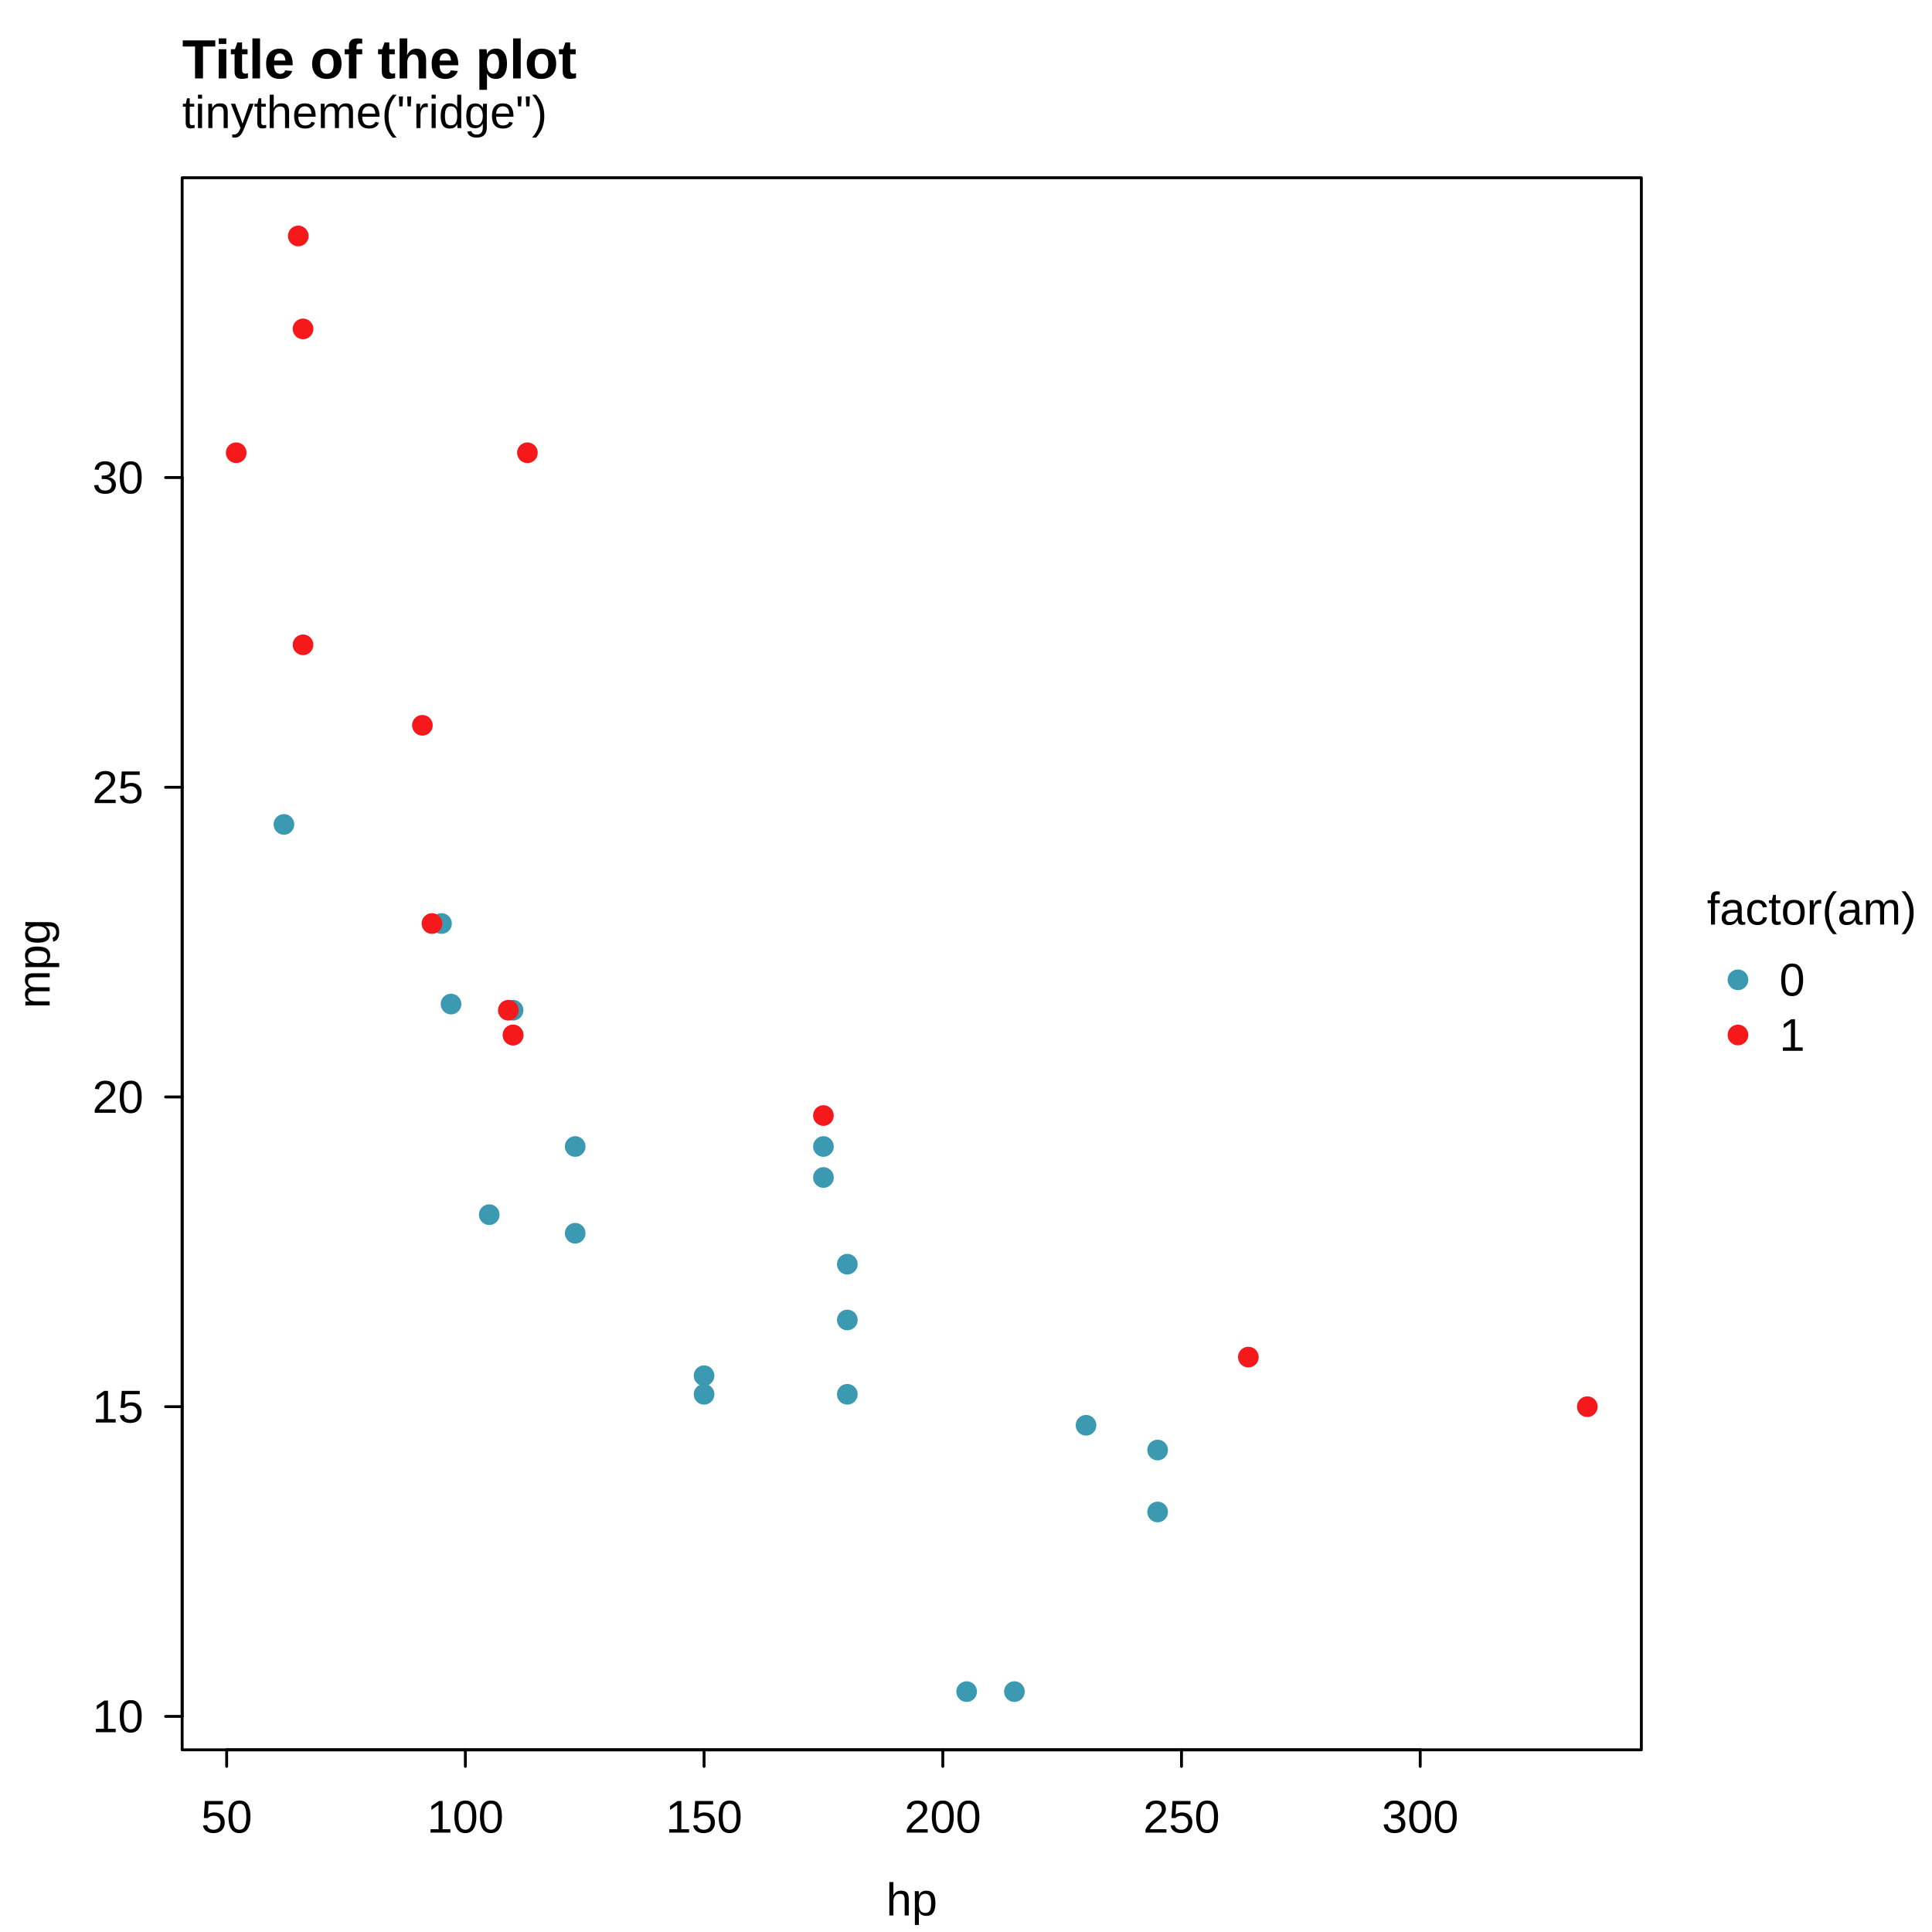
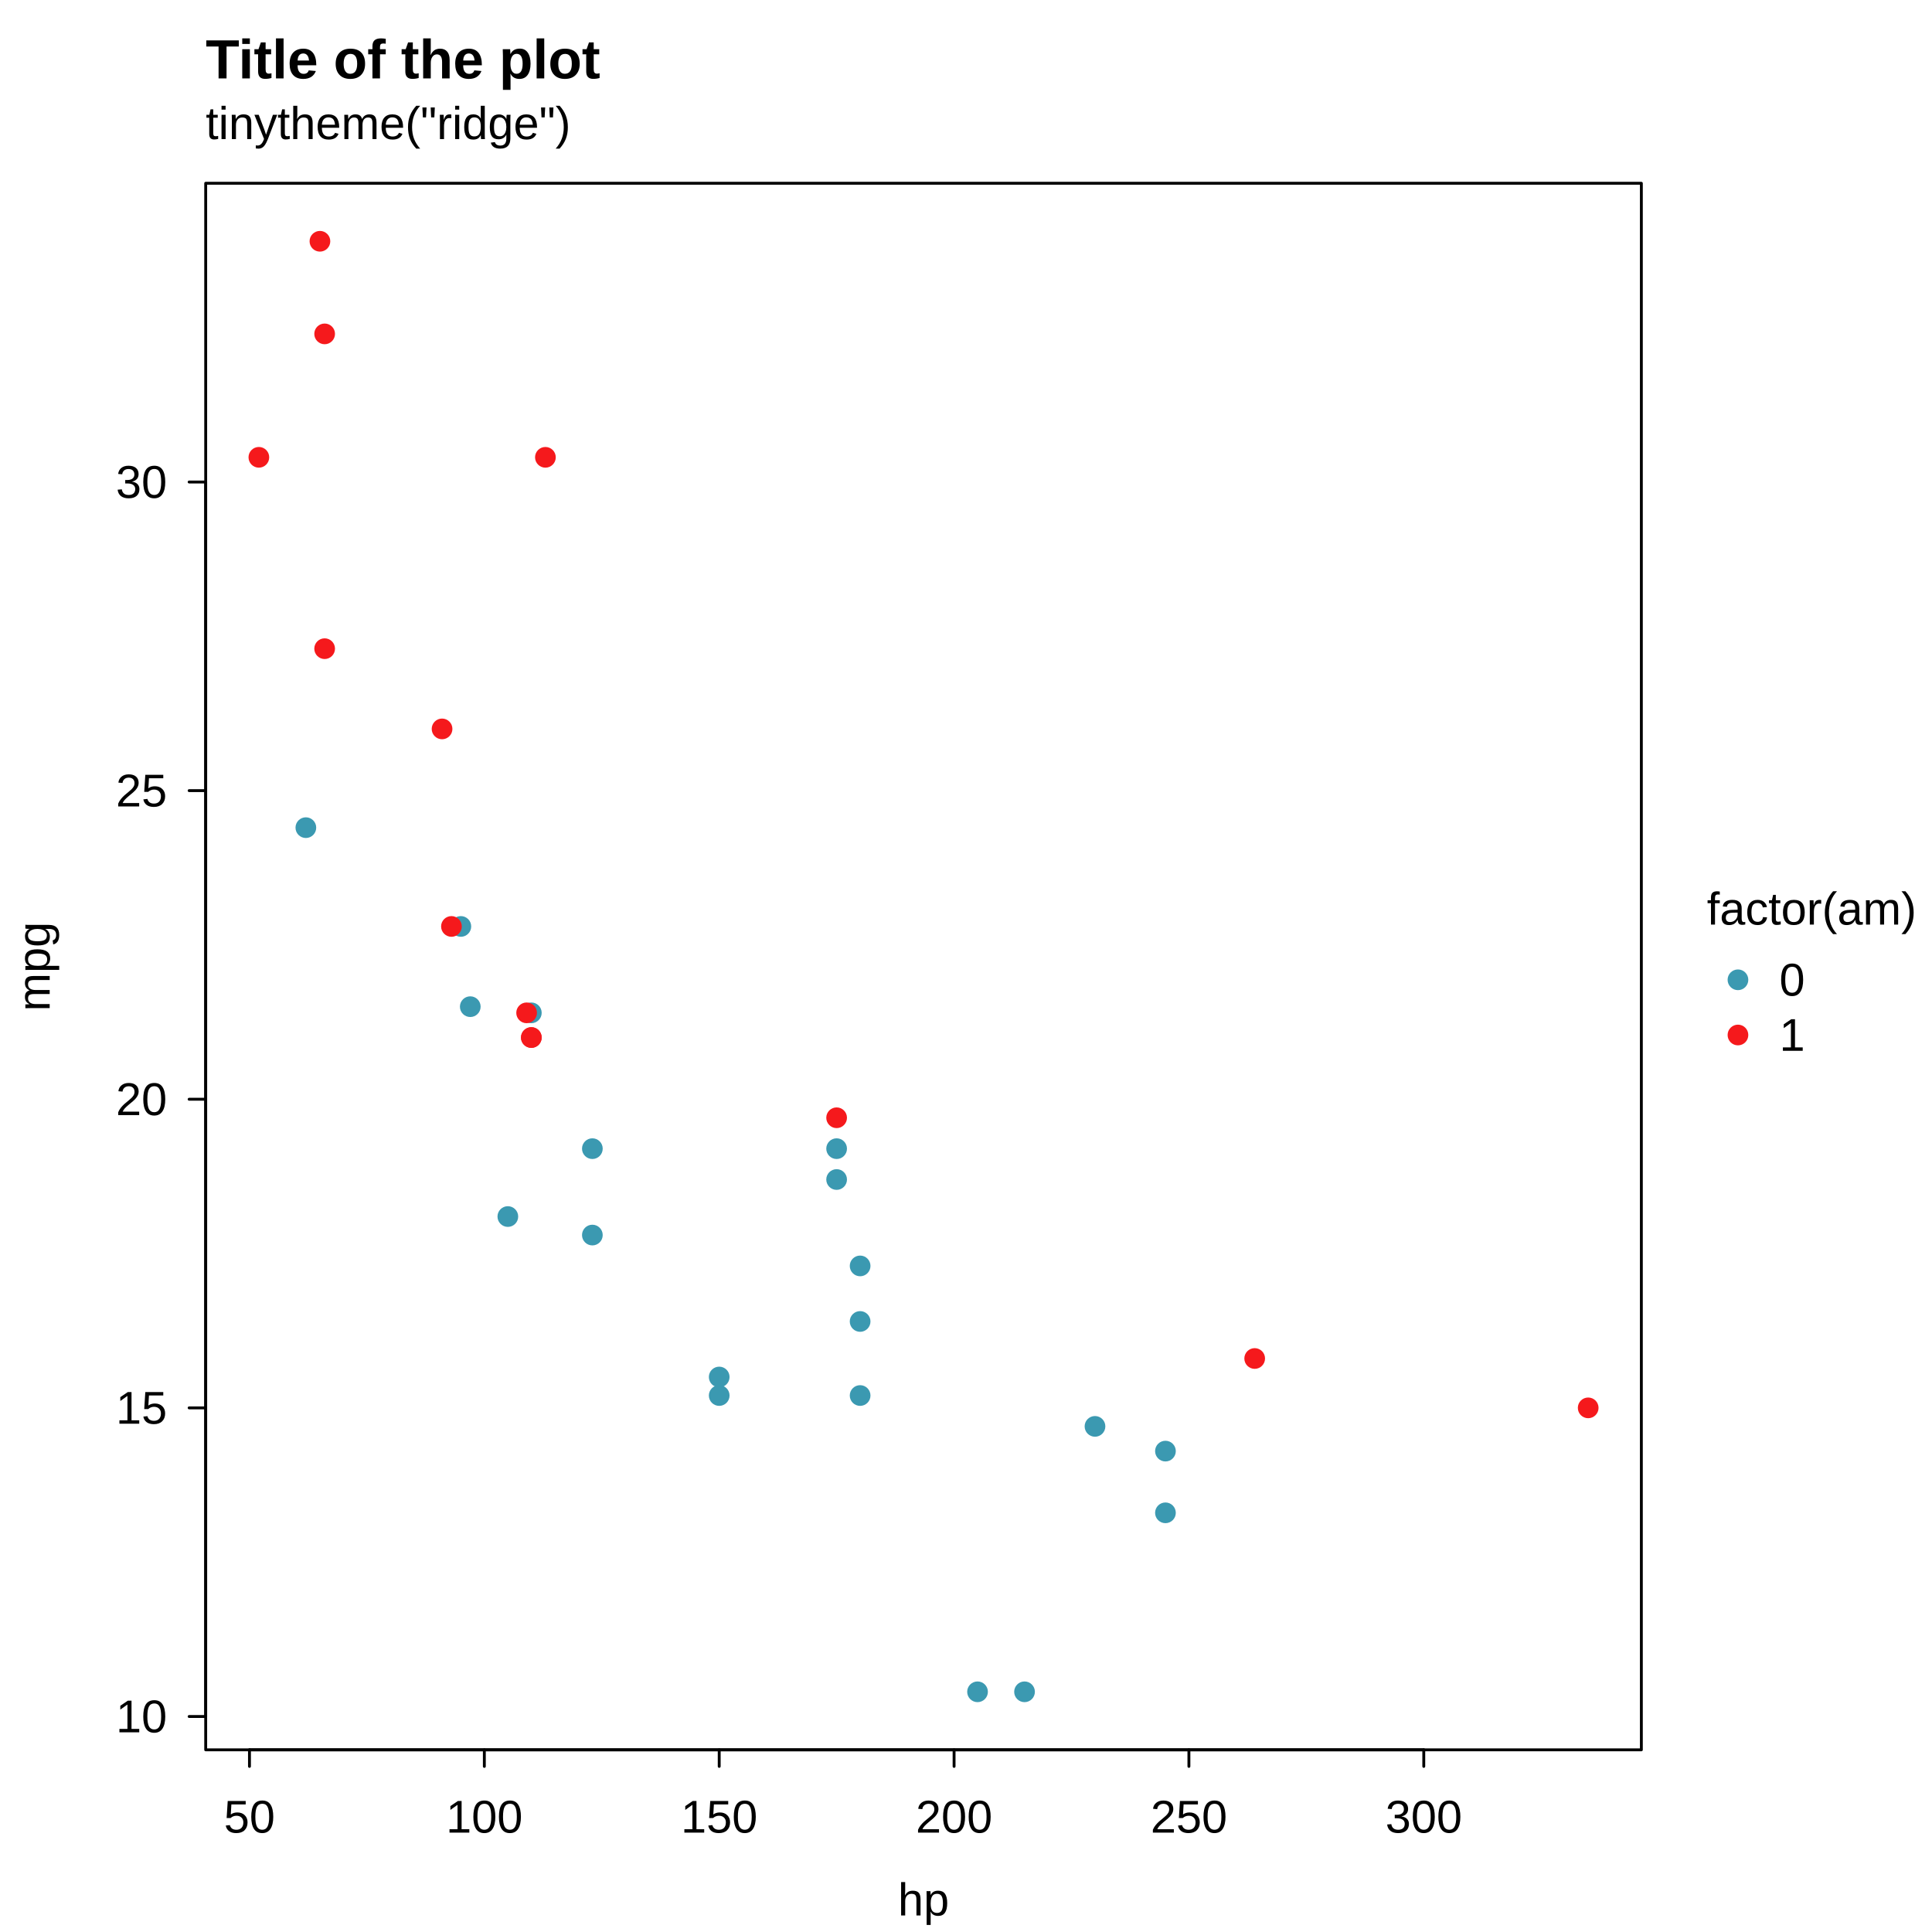
<svg xmlns="http://www.w3.org/2000/svg" width="504.00pt" height="504.00pt" viewBox="0 0 504.00 504.00">
  <g class="svglite">
    <defs>
      <style type="text/css">
    .svglite line, .svglite polyline, .svglite polygon, .svglite path, .svglite rect, .svglite circle {
      fill: none;
      stroke: #000000;
      stroke-linecap: round;
      stroke-linejoin: round;
      stroke-miterlimit: 10.00;
    }
    .svglite text {
      white-space: pre;
    }
    .svglite g.glyphgroup path {
      fill: inherit;
      stroke: none;
    }
  </style>
    </defs>
    <rect width="100%" height="100%" style="stroke: none; fill: #FFFFFF;" />
    <defs>
      <clipPath id="cpMC4wMHw1MDQuMDB8MC4wMHw1MDQuMDA=">
        <rect x="0.00" y="0.00" width="504.00" height="504.00" />
      </clipPath>
    </defs>
    <g clip-path="url(#cpMC4wMHw1MDQuMDB8MC4wMHw1MDQuMDA=)">
      <circle cx="453.38" cy="255.60" r="2.70" style="stroke-width: 0.75; stroke: none; fill: #3B99B1;" />
      <circle cx="453.38" cy="270.00" r="2.70" style="stroke-width: 0.75; stroke: none; fill: #F5191C;" />
      <text x="472.62" y="241.20" text-anchor="middle" style="font-size: 12.00px; font-family: &quot;Liberation Sans&quot;;" textLength="54.67px" lengthAdjust="spacingAndGlyphs">factor(am)</text>
      <text x="464.18" y="259.73" style="font-size: 12.00px; font-family: &quot;Liberation Sans&quot;;" textLength="6.67px" lengthAdjust="spacingAndGlyphs">0</text>
      <text x="464.18" y="274.13" style="font-size: 12.00px; font-family: &quot;Liberation Sans&quot;;" textLength="6.67px" lengthAdjust="spacingAndGlyphs">1</text>
-       <text x="47.52" y="33.41" style="font-size: 12.00px; font-family: &quot;Liberation Sans&quot;;" textLength="95.23px" lengthAdjust="spacingAndGlyphs">tinytheme("ridge")</text>
+       <text x="53.66" y="36.29" style="font-size: 12.00px; font-family: &quot;Liberation Sans&quot;;" textLength="95.23px" lengthAdjust="spacingAndGlyphs">tinytheme("ridge")</text>
    </g>
    <defs>
      <clipPath id="cpMC4wMHw0MjguMTh8MC4wMHw1MDQuMDA=">
        <rect x="0.00" y="0.00" width="428.18" height="504.00" />
      </clipPath>
    </defs>
    <g clip-path="url(#cpMC4wMHw0MjguMTh8MC4wMHw1MDQuMDA=)">
-       <text x="47.52" y="20.45" style="font-size: 14.40px; font-weight: bold; font-family: &quot;Liberation Sans&quot;;" textLength="102.91px" lengthAdjust="spacingAndGlyphs">Title of the plot</text>
-       <text x="237.85" y="499.68" text-anchor="middle" style="font-size: 12.00px; font-family: &quot;Liberation Sans&quot;;" textLength="13.34px" lengthAdjust="spacingAndGlyphs">hp</text>
-       <text transform="translate(12.96,251.42) rotate(-90)" text-anchor="middle" style="font-size: 12.00px; font-family: &quot;Liberation Sans&quot;;" textLength="23.34px" lengthAdjust="spacingAndGlyphs">mpg</text>
+       <text x="53.66" y="20.45" style="font-size: 14.40px; font-weight: bold; font-family: &quot;Liberation Sans&quot;;" textLength="102.91px" lengthAdjust="spacingAndGlyphs">Title of the plot</text>
+       <text x="240.92" y="499.68" text-anchor="middle" style="font-size: 12.00px; font-family: &quot;Liberation Sans&quot;;" textLength="13.34px" lengthAdjust="spacingAndGlyphs">hp</text>
+       <text transform="translate(12.96,252.14) rotate(-90)" text-anchor="middle" style="font-size: 12.00px; font-family: &quot;Liberation Sans&quot;;" textLength="23.34px" lengthAdjust="spacingAndGlyphs">mpg</text>
    </g>
    <g clip-path="url(#cpMC4wMHw1MDQuMDB8MC4wMHw1MDQuMDA=)">
-       <line x1="59.13" y1="456.48" x2="370.49" y2="456.48" style="stroke-width: 0.75;" />
-       <line x1="59.13" y1="456.48" x2="59.13" y2="460.80" style="stroke-width: 0.75;" />
-       <line x1="121.40" y1="456.48" x2="121.40" y2="460.80" style="stroke-width: 0.75;" />
-       <line x1="183.67" y1="456.48" x2="183.67" y2="460.80" style="stroke-width: 0.75;" />
-       <line x1="245.95" y1="456.48" x2="245.95" y2="460.80" style="stroke-width: 0.75;" />
-       <line x1="308.22" y1="456.48" x2="308.22" y2="460.80" style="stroke-width: 0.75;" />
-       <line x1="370.49" y1="456.48" x2="370.49" y2="460.80" style="stroke-width: 0.75;" />
-       <text x="59.13" y="478.08" text-anchor="middle" style="font-size: 12.00px; font-family: &quot;Liberation Sans&quot;;" textLength="13.34px" lengthAdjust="spacingAndGlyphs">50</text>
-       <text x="121.40" y="478.08" text-anchor="middle" style="font-size: 12.00px; font-family: &quot;Liberation Sans&quot;;" textLength="20.02px" lengthAdjust="spacingAndGlyphs">100</text>
-       <text x="183.67" y="478.08" text-anchor="middle" style="font-size: 12.00px; font-family: &quot;Liberation Sans&quot;;" textLength="20.02px" lengthAdjust="spacingAndGlyphs">150</text>
-       <text x="245.95" y="478.08" text-anchor="middle" style="font-size: 12.00px; font-family: &quot;Liberation Sans&quot;;" textLength="20.02px" lengthAdjust="spacingAndGlyphs">200</text>
-       <text x="308.22" y="478.08" text-anchor="middle" style="font-size: 12.00px; font-family: &quot;Liberation Sans&quot;;" textLength="20.02px" lengthAdjust="spacingAndGlyphs">250</text>
-       <text x="370.49" y="478.08" text-anchor="middle" style="font-size: 12.00px; font-family: &quot;Liberation Sans&quot;;" textLength="20.02px" lengthAdjust="spacingAndGlyphs">300</text>
-       <line x1="47.52" y1="447.75" x2="47.52" y2="124.58" style="stroke-width: 0.75;" />
-       <line x1="47.52" y1="447.75" x2="43.20" y2="447.75" style="stroke-width: 0.75;" />
-       <line x1="47.52" y1="366.96" x2="43.20" y2="366.96" style="stroke-width: 0.75;" />
-       <line x1="47.52" y1="286.17" x2="43.20" y2="286.17" style="stroke-width: 0.75;" />
-       <line x1="47.52" y1="205.37" x2="43.20" y2="205.37" style="stroke-width: 0.75;" />
-       <line x1="47.52" y1="124.58" x2="43.20" y2="124.58" style="stroke-width: 0.75;" />
-       <text x="37.44" y="451.88" text-anchor="end" style="font-size: 12.00px; font-family: &quot;Liberation Sans&quot;;" textLength="13.34px" lengthAdjust="spacingAndGlyphs">10</text>
-       <text x="37.44" y="371.09" text-anchor="end" style="font-size: 12.00px; font-family: &quot;Liberation Sans&quot;;" textLength="13.34px" lengthAdjust="spacingAndGlyphs">15</text>
-       <text x="37.44" y="290.29" text-anchor="end" style="font-size: 12.00px; font-family: &quot;Liberation Sans&quot;;" textLength="13.34px" lengthAdjust="spacingAndGlyphs">20</text>
-       <text x="37.44" y="209.50" text-anchor="end" style="font-size: 12.00px; font-family: &quot;Liberation Sans&quot;;" textLength="13.34px" lengthAdjust="spacingAndGlyphs">25</text>
-       <text x="37.44" y="128.71" text-anchor="end" style="font-size: 12.00px; font-family: &quot;Liberation Sans&quot;;" textLength="13.34px" lengthAdjust="spacingAndGlyphs">30</text>
-       <polygon points="47.52,456.48 428.18,456.48 428.18,46.37 47.52,46.37 " style="stroke-width: 0.75;" />
+       <line x1="65.08" y1="456.48" x2="371.42" y2="456.48" style="stroke-width: 0.75;" />
+       <line x1="65.08" y1="456.48" x2="65.08" y2="460.80" style="stroke-width: 0.75;" />
+       <line x1="126.35" y1="456.48" x2="126.35" y2="460.80" style="stroke-width: 0.75;" />
+       <line x1="187.62" y1="456.48" x2="187.62" y2="460.80" style="stroke-width: 0.75;" />
+       <line x1="248.89" y1="456.48" x2="248.89" y2="460.80" style="stroke-width: 0.75;" />
+       <line x1="310.15" y1="456.48" x2="310.15" y2="460.80" style="stroke-width: 0.75;" />
+       <line x1="371.42" y1="456.48" x2="371.42" y2="460.80" style="stroke-width: 0.75;" />
+       <text x="65.08" y="478.08" text-anchor="middle" style="font-size: 12.00px; font-family: &quot;Liberation Sans&quot;;" textLength="13.34px" lengthAdjust="spacingAndGlyphs">50</text>
+       <text x="126.35" y="478.08" text-anchor="middle" style="font-size: 12.00px; font-family: &quot;Liberation Sans&quot;;" textLength="20.02px" lengthAdjust="spacingAndGlyphs">100</text>
+       <text x="187.62" y="478.08" text-anchor="middle" style="font-size: 12.00px; font-family: &quot;Liberation Sans&quot;;" textLength="20.02px" lengthAdjust="spacingAndGlyphs">150</text>
+       <text x="248.89" y="478.08" text-anchor="middle" style="font-size: 12.00px; font-family: &quot;Liberation Sans&quot;;" textLength="20.02px" lengthAdjust="spacingAndGlyphs">200</text>
+       <text x="310.15" y="478.08" text-anchor="middle" style="font-size: 12.00px; font-family: &quot;Liberation Sans&quot;;" textLength="20.02px" lengthAdjust="spacingAndGlyphs">250</text>
+       <text x="371.42" y="478.08" text-anchor="middle" style="font-size: 12.00px; font-family: &quot;Liberation Sans&quot;;" textLength="20.02px" lengthAdjust="spacingAndGlyphs">300</text>
+       <line x1="53.66" y1="447.78" x2="53.66" y2="125.74" style="stroke-width: 0.75;" />
+       <line x1="53.66" y1="447.78" x2="49.34" y2="447.78" style="stroke-width: 0.75;" />
+       <line x1="53.66" y1="367.27" x2="49.34" y2="367.27" style="stroke-width: 0.75;" />
+       <line x1="53.66" y1="286.76" x2="49.34" y2="286.76" style="stroke-width: 0.75;" />
+       <line x1="53.66" y1="206.25" x2="49.34" y2="206.25" style="stroke-width: 0.75;" />
+       <line x1="53.66" y1="125.74" x2="49.34" y2="125.74" style="stroke-width: 0.75;" />
+       <text x="43.58" y="451.91" text-anchor="end" style="font-size: 12.00px; font-family: &quot;Liberation Sans&quot;;" textLength="13.34px" lengthAdjust="spacingAndGlyphs">10</text>
+       <text x="43.58" y="371.40" text-anchor="end" style="font-size: 12.00px; font-family: &quot;Liberation Sans&quot;;" textLength="13.34px" lengthAdjust="spacingAndGlyphs">15</text>
+       <text x="43.58" y="290.89" text-anchor="end" style="font-size: 12.00px; font-family: &quot;Liberation Sans&quot;;" textLength="13.34px" lengthAdjust="spacingAndGlyphs">20</text>
+       <text x="43.58" y="210.38" text-anchor="end" style="font-size: 12.00px; font-family: &quot;Liberation Sans&quot;;" textLength="13.34px" lengthAdjust="spacingAndGlyphs">25</text>
+       <text x="43.58" y="129.87" text-anchor="end" style="font-size: 12.00px; font-family: &quot;Liberation Sans&quot;;" textLength="13.34px" lengthAdjust="spacingAndGlyphs">30</text>
+       <polygon points="53.66,456.48 428.18,456.48 428.18,47.81 53.66,47.81 " style="stroke-width: 0.75;" />
    </g>
    <defs>
-       <clipPath id="cpNDcuNTJ8NDI4LjE4fDQ2LjM3fDQ1Ni40OA==">
-         <rect x="47.52" y="46.37" width="380.66" height="410.11" />
+       <clipPath id="cpNTMuNjZ8NDI4LjE4fDQ3LjgxfDQ1Ni40OA==">
+         <rect x="53.66" y="47.81" width="374.52" height="408.67" />
      </clipPath>
    </defs>
-     <g clip-path="url(#cpNDcuNTJ8NDI4LjE4fDQ2LjM3fDQ1Ni40OA==)">
-       <circle cx="133.85" cy="263.54" r="2.70" style="stroke-width: 0.75; stroke: none; fill: #3B99B1;" />
-       <circle cx="214.81" cy="307.17" r="2.70" style="stroke-width: 0.75; stroke: none; fill: #3B99B1;" />
-       <circle cx="127.63" cy="316.87" r="2.70" style="stroke-width: 0.75; stroke: none; fill: #3B99B1;" />
-       <circle cx="301.99" cy="378.27" r="2.70" style="stroke-width: 0.75; stroke: none; fill: #3B99B1;" />
-       <circle cx="74.07" cy="215.07" r="2.70" style="stroke-width: 0.75; stroke: none; fill: #3B99B1;" />
-       <circle cx="115.17" cy="240.92" r="2.70" style="stroke-width: 0.75; stroke: none; fill: #3B99B1;" />
-       <circle cx="150.05" cy="299.09" r="2.70" style="stroke-width: 0.75; stroke: none; fill: #3B99B1;" />
-       <circle cx="150.05" cy="321.72" r="2.70" style="stroke-width: 0.75; stroke: none; fill: #3B99B1;" />
-       <circle cx="221.04" cy="344.34" r="2.70" style="stroke-width: 0.75; stroke: none; fill: #3B99B1;" />
-       <circle cx="221.04" cy="329.79" r="2.70" style="stroke-width: 0.75; stroke: none; fill: #3B99B1;" />
-       <circle cx="221.04" cy="363.73" r="2.70" style="stroke-width: 0.75; stroke: none; fill: #3B99B1;" />
-       <circle cx="252.17" cy="441.29" r="2.70" style="stroke-width: 0.75; stroke: none; fill: #3B99B1;" />
-       <circle cx="264.63" cy="441.29" r="2.70" style="stroke-width: 0.75; stroke: none; fill: #3B99B1;" />
-       <circle cx="283.31" cy="371.81" r="2.70" style="stroke-width: 0.75; stroke: none; fill: #3B99B1;" />
-       <circle cx="117.66" cy="261.93" r="2.70" style="stroke-width: 0.75; stroke: none; fill: #3B99B1;" />
-       <circle cx="183.67" cy="358.88" r="2.70" style="stroke-width: 0.75; stroke: none; fill: #3B99B1;" />
-       <circle cx="183.67" cy="363.73" r="2.70" style="stroke-width: 0.75; stroke: none; fill: #3B99B1;" />
-       <circle cx="301.99" cy="394.43" r="2.70" style="stroke-width: 0.75; stroke: none; fill: #3B99B1;" />
-       <circle cx="214.81" cy="299.09" r="2.70" style="stroke-width: 0.75; stroke: none; fill: #3B99B1;" />
-       <circle cx="133.85" cy="270.01" r="2.70" style="stroke-width: 0.75; stroke: none; fill: #F5191C;" />
-       <circle cx="133.85" cy="270.01" r="2.70" style="stroke-width: 0.75; stroke: none; fill: #F5191C;" />
-       <circle cx="112.68" cy="240.92" r="2.70" style="stroke-width: 0.75; stroke: none; fill: #F5191C;" />
-       <circle cx="79.05" cy="85.80" r="2.70" style="stroke-width: 0.75; stroke: none; fill: #F5191C;" />
-       <circle cx="61.62" cy="118.11" r="2.70" style="stroke-width: 0.75; stroke: none; fill: #F5191C;" />
-       <circle cx="77.81" cy="61.56" r="2.70" style="stroke-width: 0.75; stroke: none; fill: #F5191C;" />
-       <circle cx="79.05" cy="168.21" r="2.70" style="stroke-width: 0.75; stroke: none; fill: #F5191C;" />
-       <circle cx="110.19" cy="189.21" r="2.70" style="stroke-width: 0.75; stroke: none; fill: #F5191C;" />
-       <circle cx="137.59" cy="118.11" r="2.70" style="stroke-width: 0.75; stroke: none; fill: #F5191C;" />
-       <circle cx="325.66" cy="354.03" r="2.70" style="stroke-width: 0.75; stroke: none; fill: #F5191C;" />
-       <circle cx="214.81" cy="291.01" r="2.70" style="stroke-width: 0.75; stroke: none; fill: #F5191C;" />
-       <circle cx="414.08" cy="366.96" r="2.70" style="stroke-width: 0.75; stroke: none; fill: #F5191C;" />
-       <circle cx="132.61" cy="263.54" r="2.70" style="stroke-width: 0.75; stroke: none; fill: #F5191C;" />
+     <g clip-path="url(#cpNTMuNjZ8NDI4LjE4fDQ3LjgxfDQ1Ni40OA==)">
+       <circle cx="138.61" cy="264.22" r="2.70" style="stroke-width: 0.75; stroke: none; fill: #3B99B1;" />
+       <circle cx="218.25" cy="307.70" r="2.70" style="stroke-width: 0.75; stroke: none; fill: #3B99B1;" />
+       <circle cx="132.48" cy="317.36" r="2.70" style="stroke-width: 0.75; stroke: none; fill: #3B99B1;" />
+       <circle cx="304.03" cy="378.55" r="2.70" style="stroke-width: 0.75; stroke: none; fill: #3B99B1;" />
+       <circle cx="79.79" cy="215.91" r="2.70" style="stroke-width: 0.75; stroke: none; fill: #3B99B1;" />
+       <circle cx="120.22" cy="241.68" r="2.70" style="stroke-width: 0.75; stroke: none; fill: #3B99B1;" />
+       <circle cx="154.53" cy="299.65" r="2.70" style="stroke-width: 0.75; stroke: none; fill: #3B99B1;" />
+       <circle cx="154.53" cy="322.19" r="2.70" style="stroke-width: 0.75; stroke: none; fill: #3B99B1;" />
+       <circle cx="224.38" cy="344.73" r="2.70" style="stroke-width: 0.75; stroke: none; fill: #3B99B1;" />
+       <circle cx="224.38" cy="330.24" r="2.70" style="stroke-width: 0.75; stroke: none; fill: #3B99B1;" />
+       <circle cx="224.38" cy="364.05" r="2.70" style="stroke-width: 0.75; stroke: none; fill: #3B99B1;" />
+       <circle cx="255.01" cy="441.34" r="2.70" style="stroke-width: 0.75; stroke: none; fill: #3B99B1;" />
+       <circle cx="267.27" cy="441.34" r="2.70" style="stroke-width: 0.75; stroke: none; fill: #3B99B1;" />
+       <circle cx="285.65" cy="372.10" r="2.70" style="stroke-width: 0.75; stroke: none; fill: #3B99B1;" />
+       <circle cx="122.68" cy="262.61" r="2.70" style="stroke-width: 0.75; stroke: none; fill: #3B99B1;" />
+       <circle cx="187.62" cy="359.22" r="2.70" style="stroke-width: 0.75; stroke: none; fill: #3B99B1;" />
+       <circle cx="187.62" cy="364.05" r="2.70" style="stroke-width: 0.75; stroke: none; fill: #3B99B1;" />
+       <circle cx="304.03" cy="394.65" r="2.70" style="stroke-width: 0.75; stroke: none; fill: #3B99B1;" />
+       <circle cx="218.25" cy="299.65" r="2.70" style="stroke-width: 0.75; stroke: none; fill: #3B99B1;" />
+       <circle cx="138.61" cy="270.66" r="2.70" style="stroke-width: 0.75; stroke: none; fill: #F5191C;" />
+       <circle cx="138.61" cy="270.66" r="2.70" style="stroke-width: 0.75; stroke: none; fill: #F5191C;" />
+       <circle cx="117.77" cy="241.68" r="2.70" style="stroke-width: 0.75; stroke: none; fill: #F5191C;" />
+       <circle cx="84.69" cy="87.10" r="2.70" style="stroke-width: 0.75; stroke: none; fill: #F5191C;" />
+       <circle cx="67.53" cy="119.30" r="2.70" style="stroke-width: 0.75; stroke: none; fill: #F5191C;" />
+       <circle cx="83.46" cy="62.94" r="2.70" style="stroke-width: 0.75; stroke: none; fill: #F5191C;" />
+       <circle cx="84.69" cy="169.22" r="2.70" style="stroke-width: 0.75; stroke: none; fill: #F5191C;" />
+       <circle cx="115.32" cy="190.15" r="2.70" style="stroke-width: 0.75; stroke: none; fill: #F5191C;" />
+       <circle cx="142.28" cy="119.30" r="2.70" style="stroke-width: 0.75; stroke: none; fill: #F5191C;" />
+       <circle cx="327.31" cy="354.39" r="2.70" style="stroke-width: 0.75; stroke: none; fill: #F5191C;" />
+       <circle cx="218.25" cy="291.59" r="2.70" style="stroke-width: 0.75; stroke: none; fill: #F5191C;" />
+       <circle cx="414.31" cy="367.27" r="2.70" style="stroke-width: 0.75; stroke: none; fill: #F5191C;" />
+       <circle cx="137.38" cy="264.22" r="2.70" style="stroke-width: 0.75; stroke: none; fill: #F5191C;" />
    </g>
  </g>
</svg>
